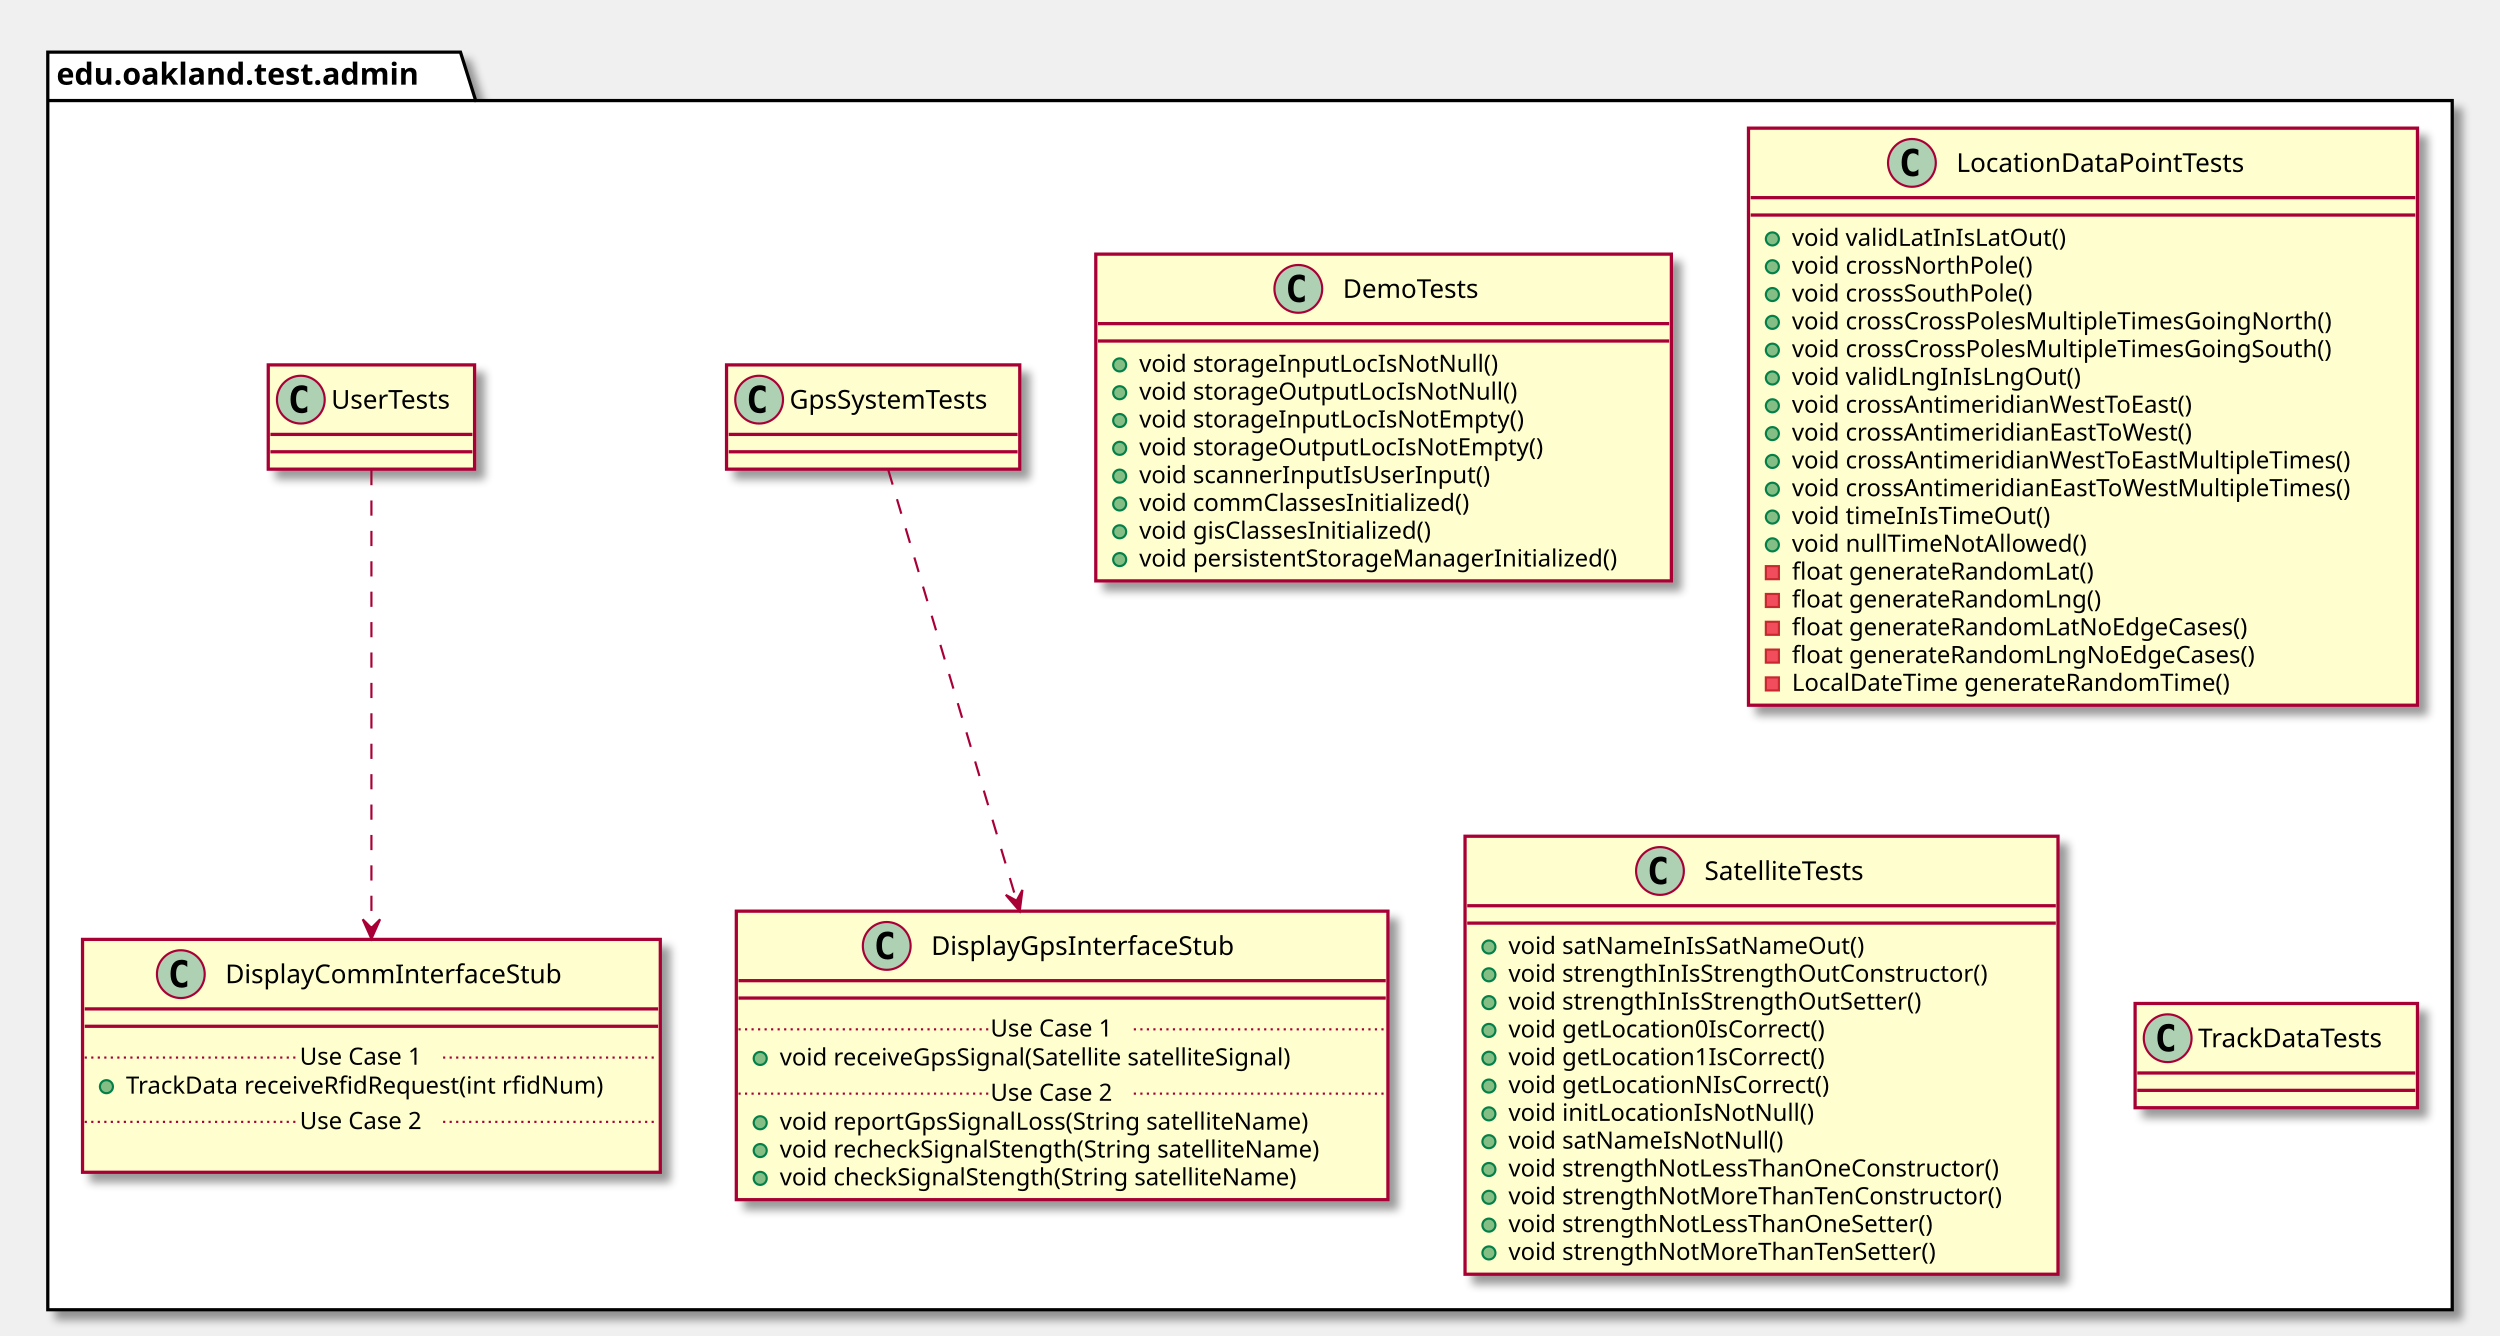
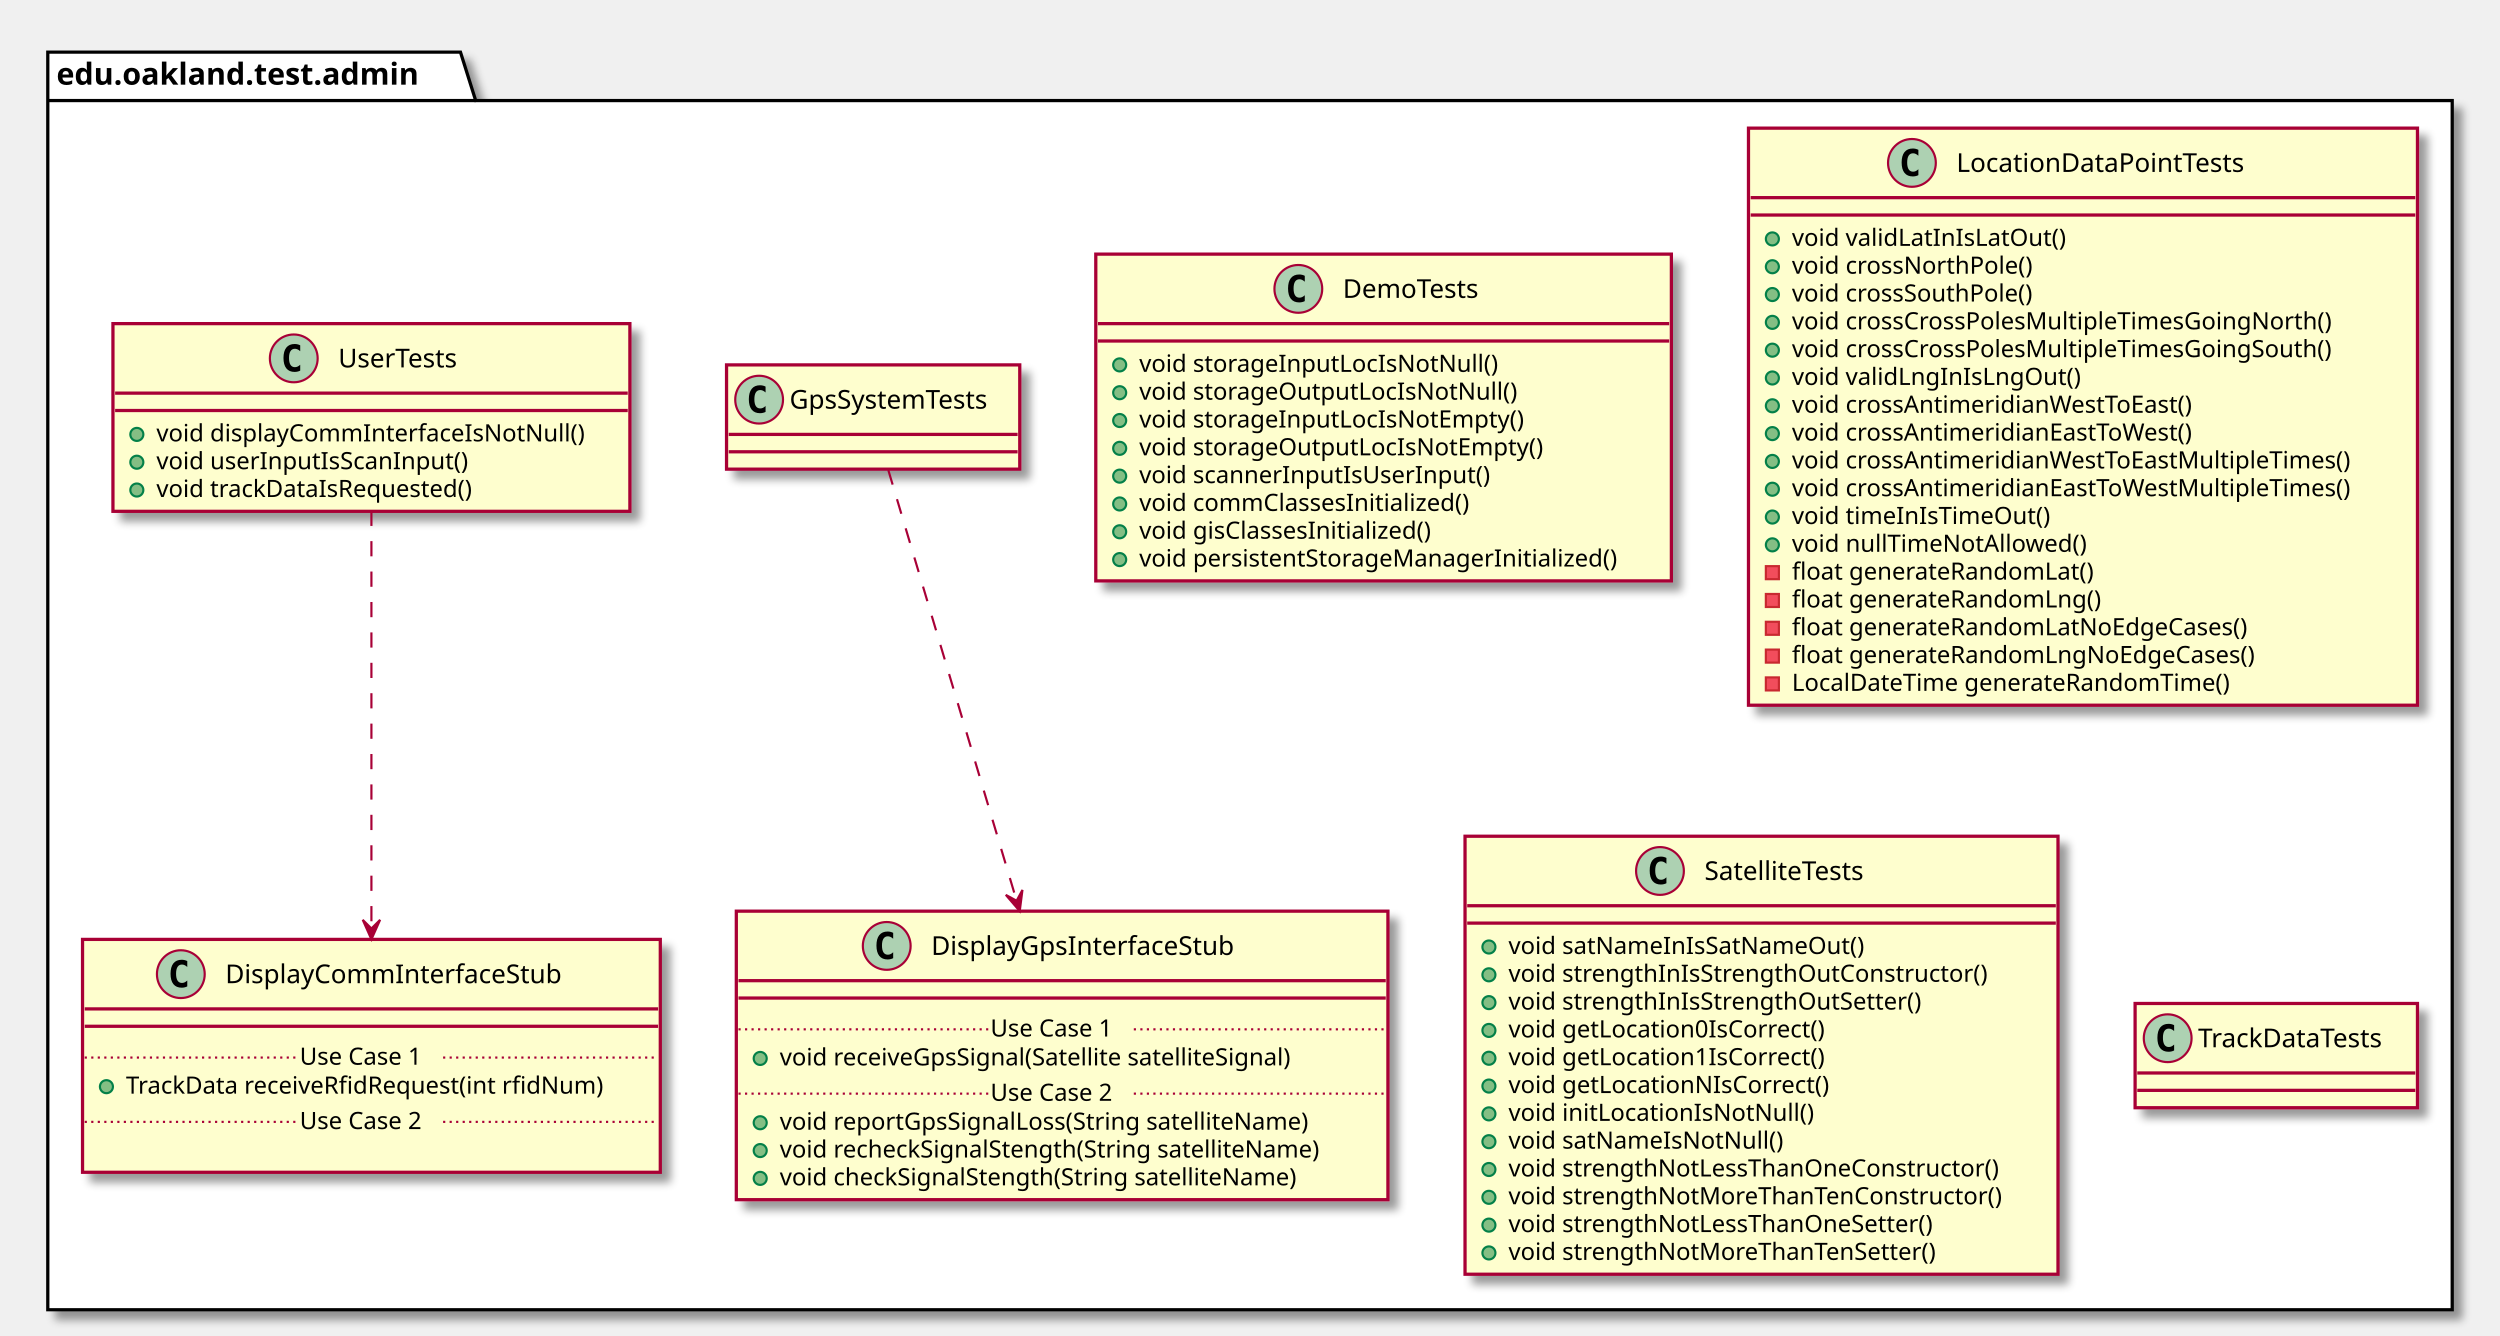
<svg xmlns="http://www.w3.org/2000/svg" contentScriptType="application/ecmascript" contentStyleType="text/css" height="615px" preserveAspectRatio="none" style="width:1151px;height:615px;" version="1.1" viewBox="0 0 1151 615" width="1151px" zoomAndPan="magnify">
  <defs>
-     <filter height="300%" id="fv2ipaeovh0az" width="300%" x="-1" y="-1">
+     <filter height="300%" id="f1g6ni2h7dwoqj" width="300%" x="-1" y="-1">
      <feGaussianBlur result="blurOut" stdDeviation="2.0" />
      <feColorMatrix in="blurOut" result="blurOut2" type="matrix" values="0 0 0 0 0 0 0 0 0 0 0 0 0 0 0 0 0 0 .4 0" />
      <feOffset dx="4.0" dy="4.0" in="blurOut2" result="blurOut3" />
      <feBlend in="SourceGraphic" in2="blurOut3" mode="normal" />
    </filter>
  </defs>
  <g>
-     <polygon fill="#FFFFFF" filter="url(#fv2ipaeovh0az)" points="22,24,212,24,219,46.297,1129,46.297,1129,603,22,603,22,24" style="stroke: #000000; stroke-width: 1.5;" />
+     <polygon fill="#FFFFFF" filter="url(#f1g6ni2h7dwoqj)" points="22,24,212,24,219,46.297,1129,46.297,1129,603,22,603,22,24" style="stroke: #000000; stroke-width: 1.5;" />
    <line style="stroke: #000000; stroke-width: 1.5;" x1="22" x2="219" y1="46.297" y2="46.297" />
    <text fill="#000000" font-family="sans-serif" font-size="14" font-weight="bold" lengthAdjust="spacingAndGlyphs" textLength="184" x="26" y="38.995">edu.oakland.test.admin</text>
-     <rect fill="#FEFECE" filter="url(#fv2ipaeovh0az)" height="150.438" id="DemoTests" style="stroke: #A80036; stroke-width: 1.5;" width="265" x="504.5" y="117" />
+     <rect fill="#FEFECE" filter="url(#f1g6ni2h7dwoqj)" height="150.438" id="DemoTests" style="stroke: #A80036; stroke-width: 1.5;" width="265" x="504.5" y="117" />
    <ellipse cx="597.75" cy="133" fill="#ADD1B2" rx="11" ry="11" style="stroke: #A80036; stroke-width: 1.0;" />
    <path d="M600.719,138.641 Q600.141,138.938 599.5,139.078 Q598.859,139.234 598.156,139.234 Q595.656,139.234 594.328,137.594 Q593.016,135.938 593.016,132.812 Q593.016,129.688 594.328,128.031 Q595.656,126.375 598.156,126.375 Q598.859,126.375 599.5,126.531 Q600.156,126.688 600.719,126.984 L600.719,129.703 Q600.094,129.125 599.5,128.859 Q598.906,128.578 598.281,128.578 Q596.938,128.578 596.25,129.656 Q595.562,130.719 595.562,132.812 Q595.562,134.906 596.25,135.984 Q596.938,137.047 598.281,137.047 Q598.906,137.047 599.5,136.781 Q600.094,136.5 600.719,135.922 L600.719,138.641 Z " />
    <text fill="#000000" font-family="sans-serif" font-size="12" lengthAdjust="spacingAndGlyphs" textLength="70" x="618.25" y="137.154">DemoTests</text>
    <line style="stroke: #A80036; stroke-width: 1.5;" x1="505.5" x2="768.5" y1="149" y2="149" />
    <line style="stroke: #A80036; stroke-width: 1.5;" x1="505.5" x2="768.5" y1="157" y2="157" />
    <ellipse cx="515.5" cy="168" fill="#84BE84" rx="3" ry="3" style="stroke: #038048; stroke-width: 1.0;" />
    <text fill="#000000" font-family="sans-serif" font-size="11" lengthAdjust="spacingAndGlyphs" textLength="176" x="524.5" y="171.21">void storageInputLocIsNotNull()</text>
    <ellipse cx="515.5" cy="180.805" fill="#84BE84" rx="3" ry="3" style="stroke: #038048; stroke-width: 1.0;" />
    <text fill="#000000" font-family="sans-serif" font-size="11" lengthAdjust="spacingAndGlyphs" textLength="186" x="524.5" y="184.015">void storageOutputLocIsNotNull()</text>
    <ellipse cx="515.5" cy="193.609" fill="#84BE84" rx="3" ry="3" style="stroke: #038048; stroke-width: 1.0;" />
    <text fill="#000000" font-family="sans-serif" font-size="11" lengthAdjust="spacingAndGlyphs" textLength="190" x="524.5" y="196.82">void storageInputLocIsNotEmpty()</text>
    <ellipse cx="515.5" cy="206.414" fill="#84BE84" rx="3" ry="3" style="stroke: #038048; stroke-width: 1.0;" />
    <text fill="#000000" font-family="sans-serif" font-size="11" lengthAdjust="spacingAndGlyphs" textLength="200" x="524.5" y="209.625">void storageOutputLocIsNotEmpty()</text>
    <ellipse cx="515.5" cy="219.219" fill="#84BE84" rx="3" ry="3" style="stroke: #038048; stroke-width: 1.0;" />
    <text fill="#000000" font-family="sans-serif" font-size="11" lengthAdjust="spacingAndGlyphs" textLength="174" x="524.5" y="222.429">void scannerInputIsUserInput()</text>
    <ellipse cx="515.5" cy="232.023" fill="#84BE84" rx="3" ry="3" style="stroke: #038048; stroke-width: 1.0;" />
    <text fill="#000000" font-family="sans-serif" font-size="11" lengthAdjust="spacingAndGlyphs" textLength="168" x="524.5" y="235.234">void commClassesInitialized()</text>
    <ellipse cx="515.5" cy="244.828" fill="#84BE84" rx="3" ry="3" style="stroke: #038048; stroke-width: 1.0;" />
    <text fill="#000000" font-family="sans-serif" font-size="11" lengthAdjust="spacingAndGlyphs" textLength="150" x="524.5" y="248.039">void gisClassesInitialized()</text>
    <ellipse cx="515.5" cy="257.633" fill="#84BE84" rx="3" ry="3" style="stroke: #038048; stroke-width: 1.0;" />
    <text fill="#000000" font-family="sans-serif" font-size="11" lengthAdjust="spacingAndGlyphs" textLength="239" x="524.5" y="260.843">void persistentStorageManagerInitialized()</text>
-     <rect fill="#FEFECE" filter="url(#fv2ipaeovh0az)" height="48" id="GpsSystemTests" style="stroke: #A80036; stroke-width: 1.5;" width="135" x="334.5" y="168" />
+     <rect fill="#FEFECE" filter="url(#f1g6ni2h7dwoqj)" height="48" id="GpsSystemTests" style="stroke: #A80036; stroke-width: 1.5;" width="135" x="334.5" y="168" />
    <ellipse cx="349.5" cy="184" fill="#ADD1B2" rx="11" ry="11" style="stroke: #A80036; stroke-width: 1.0;" />
    <path d="M352.469,189.641 Q351.891,189.938 351.25,190.078 Q350.609,190.234 349.906,190.234 Q347.406,190.234 346.078,188.594 Q344.766,186.938 344.766,183.812 Q344.766,180.688 346.078,179.031 Q347.406,177.375 349.906,177.375 Q350.609,177.375 351.25,177.531 Q351.906,177.688 352.469,177.984 L352.469,180.703 Q351.844,180.125 351.25,179.859 Q350.656,179.578 350.031,179.578 Q348.688,179.578 348,180.656 Q347.312,181.719 347.312,183.812 Q347.312,185.906 348,186.984 Q348.688,188.047 350.031,188.047 Q350.656,188.047 351.25,187.781 Q351.844,187.5 352.469,186.922 L352.469,189.641 Z " />
    <text fill="#000000" font-family="sans-serif" font-size="12" lengthAdjust="spacingAndGlyphs" textLength="103" x="363.5" y="188.154">GpsSystemTests</text>
    <line style="stroke: #A80036; stroke-width: 1.5;" x1="335.5" x2="468.5" y1="200" y2="200" />
    <line style="stroke: #A80036; stroke-width: 1.5;" x1="335.5" x2="468.5" y1="208" y2="208" />
-     <rect fill="#FEFECE" filter="url(#fv2ipaeovh0az)" height="132.828" id="DisplayGpsInterfaceStub" style="stroke: #A80036; stroke-width: 1.5;" width="300" x="339" y="419.5" />
+     <rect fill="#FEFECE" filter="url(#f1g6ni2h7dwoqj)" height="132.828" id="DisplayGpsInterfaceStub" style="stroke: #A80036; stroke-width: 1.5;" width="300" x="339" y="419.5" />
    <ellipse cx="408.25" cy="435.5" fill="#ADD1B2" rx="11" ry="11" style="stroke: #A80036; stroke-width: 1.0;" />
    <path d="M411.219,441.141 Q410.641,441.438 410,441.578 Q409.359,441.734 408.656,441.734 Q406.156,441.734 404.828,440.094 Q403.516,438.438 403.516,435.312 Q403.516,432.188 404.828,430.531 Q406.156,428.875 408.656,428.875 Q409.359,428.875 410,429.031 Q410.656,429.188 411.219,429.484 L411.219,432.203 Q410.594,431.625 410,431.359 Q409.406,431.078 408.781,431.078 Q407.438,431.078 406.75,432.156 Q406.062,433.219 406.062,435.312 Q406.062,437.406 406.75,438.484 Q407.438,439.547 408.781,439.547 Q409.406,439.547 410,439.281 Q410.594,439 411.219,438.422 L411.219,441.141 Z " />
    <text fill="#000000" font-family="sans-serif" font-size="12" lengthAdjust="spacingAndGlyphs" textLength="153" x="428.75" y="439.654">DisplayGpsInterfaceStub</text>
    <line style="stroke: #A80036; stroke-width: 1.5;" x1="340" x2="638" y1="451.5" y2="451.5" />
    <line style="stroke: #A80036; stroke-width: 1.5;" x1="340" x2="638" y1="459.5" y2="459.5" />
    <ellipse cx="350" cy="487.305" fill="#84BE84" rx="3" ry="3" style="stroke: #038048; stroke-width: 1.0;" />
    <text fill="#000000" font-family="sans-serif" font-size="11" lengthAdjust="spacingAndGlyphs" textLength="264" x="359" y="490.515">void receiveGpsSignal(Satellite satelliteSignal)</text>
    <line style="stroke: #A80036; stroke-width: 1.0; stroke-dasharray: 1.0,2.0;" x1="340" x2="456" y1="473.902" y2="473.902" />
    <text fill="#000000" font-family="sans-serif" font-size="11" lengthAdjust="spacingAndGlyphs" textLength="66" x="456" y="477.21">Use Case 1</text>
    <line style="stroke: #A80036; stroke-width: 1.0; stroke-dasharray: 1.0,2.0;" x1="522" x2="638" y1="473.902" y2="473.902" />
    <ellipse cx="350" cy="516.914" fill="#84BE84" rx="3" ry="3" style="stroke: #038048; stroke-width: 1.0;" />
    <text fill="#000000" font-family="sans-serif" font-size="11" lengthAdjust="spacingAndGlyphs" textLength="271" x="359" y="520.125">void reportGpsSignalLoss(String satelliteName)</text>
    <ellipse cx="350" cy="529.719" fill="#84BE84" rx="3" ry="3" style="stroke: #038048; stroke-width: 1.0;" />
    <text fill="#000000" font-family="sans-serif" font-size="11" lengthAdjust="spacingAndGlyphs" textLength="274" x="359" y="532.929">void recheckSignalStength(String satelliteName)</text>
    <ellipse cx="350" cy="542.523" fill="#84BE84" rx="3" ry="3" style="stroke: #038048; stroke-width: 1.0;" />
    <text fill="#000000" font-family="sans-serif" font-size="11" lengthAdjust="spacingAndGlyphs" textLength="262" x="359" y="545.734">void checkSignalStength(String satelliteName)</text>
    <line style="stroke: #A80036; stroke-width: 1.0; stroke-dasharray: 1.0,2.0;" x1="340" x2="456" y1="503.512" y2="503.512" />
    <text fill="#000000" font-family="sans-serif" font-size="11" lengthAdjust="spacingAndGlyphs" textLength="66" x="456" y="506.82">Use Case 2</text>
    <line style="stroke: #A80036; stroke-width: 1.0; stroke-dasharray: 1.0,2.0;" x1="522" x2="638" y1="503.512" y2="503.512" />
-     <rect fill="#FEFECE" filter="url(#fv2ipaeovh0az)" height="48" id="UserTests" style="stroke: #A80036; stroke-width: 1.5;" width="95" x="123.5" y="168" />
-     <ellipse cx="138.5" cy="184" fill="#ADD1B2" rx="11" ry="11" style="stroke: #A80036; stroke-width: 1.0;" />
-     <path d="M141.469,189.641 Q140.891,189.938 140.25,190.078 Q139.609,190.234 138.906,190.234 Q136.406,190.234 135.078,188.594 Q133.766,186.938 133.766,183.812 Q133.766,180.688 135.078,179.031 Q136.406,177.375 138.906,177.375 Q139.609,177.375 140.25,177.531 Q140.906,177.688 141.469,177.984 L141.469,180.703 Q140.844,180.125 140.25,179.859 Q139.656,179.578 139.031,179.578 Q137.688,179.578 137,180.656 Q136.312,181.719 136.312,183.812 Q136.312,185.906 137,186.984 Q137.688,188.047 139.031,188.047 Q139.656,188.047 140.25,187.781 Q140.844,187.5 141.469,186.922 L141.469,189.641 Z " />
-     <text fill="#000000" font-family="sans-serif" font-size="12" lengthAdjust="spacingAndGlyphs" textLength="63" x="152.5" y="188.154">UserTests</text>
-     <line style="stroke: #A80036; stroke-width: 1.5;" x1="124.5" x2="217.5" y1="200" y2="200" />
-     <line style="stroke: #A80036; stroke-width: 1.5;" x1="124.5" x2="217.5" y1="208" y2="208" />
-     <rect fill="#FEFECE" filter="url(#fv2ipaeovh0az)" height="107.219" id="DisplayCommInterfaceStub" style="stroke: #A80036; stroke-width: 1.5;" width="266" x="38" y="432.5" />
+     <rect fill="#FEFECE" filter="url(#f1g6ni2h7dwoqj)" height="86.414" id="UserTests" style="stroke: #A80036; stroke-width: 1.5;" width="238" x="52" y="149" />
+     <ellipse cx="135.25" cy="165" fill="#ADD1B2" rx="11" ry="11" style="stroke: #A80036; stroke-width: 1.0;" />
+     <path d="M138.219,170.641 Q137.641,170.938 137,171.078 Q136.359,171.234 135.656,171.234 Q133.156,171.234 131.828,169.594 Q130.516,167.938 130.516,164.812 Q130.516,161.688 131.828,160.031 Q133.156,158.375 135.656,158.375 Q136.359,158.375 137,158.531 Q137.656,158.688 138.219,158.984 L138.219,161.703 Q137.594,161.125 137,160.859 Q136.406,160.578 135.781,160.578 Q134.438,160.578 133.75,161.656 Q133.062,162.719 133.062,164.812 Q133.062,166.906 133.75,167.984 Q134.438,169.047 135.781,169.047 Q136.406,169.047 137,168.781 Q137.594,168.5 138.219,167.922 L138.219,170.641 Z " />
+     <text fill="#000000" font-family="sans-serif" font-size="12" lengthAdjust="spacingAndGlyphs" textLength="63" x="155.75" y="169.154">UserTests</text>
+     <line style="stroke: #A80036; stroke-width: 1.5;" x1="53" x2="289" y1="181" y2="181" />
+     <line style="stroke: #A80036; stroke-width: 1.5;" x1="53" x2="289" y1="189" y2="189" />
+     <ellipse cx="63" cy="200" fill="#84BE84" rx="3" ry="3" style="stroke: #038048; stroke-width: 1.0;" />
+     <text fill="#000000" font-family="sans-serif" font-size="11" lengthAdjust="spacingAndGlyphs" textLength="212" x="72" y="203.21">void displayCommInterfaceIsNotNull()</text>
+     <ellipse cx="63" cy="212.805" fill="#84BE84" rx="3" ry="3" style="stroke: #038048; stroke-width: 1.0;" />
+     <text fill="#000000" font-family="sans-serif" font-size="11" lengthAdjust="spacingAndGlyphs" textLength="155" x="72" y="216.015">void userInputIsScanInput()</text>
+     <ellipse cx="63" cy="225.609" fill="#84BE84" rx="3" ry="3" style="stroke: #038048; stroke-width: 1.0;" />
+     <text fill="#000000" font-family="sans-serif" font-size="11" lengthAdjust="spacingAndGlyphs" textLength="159" x="72" y="228.82">void trackDataIsRequested()</text>
+     <rect fill="#FEFECE" filter="url(#f1g6ni2h7dwoqj)" height="107.219" id="DisplayCommInterfaceStub" style="stroke: #A80036; stroke-width: 1.5;" width="266" x="38" y="432.5" />
    <ellipse cx="83.25" cy="448.5" fill="#ADD1B2" rx="11" ry="11" style="stroke: #A80036; stroke-width: 1.0;" />
    <path d="M86.219,454.141 Q85.641,454.438 85,454.578 Q84.359,454.734 83.656,454.734 Q81.156,454.734 79.828,453.094 Q78.516,451.438 78.516,448.312 Q78.516,445.188 79.828,443.531 Q81.156,441.875 83.656,441.875 Q84.359,441.875 85,442.031 Q85.656,442.188 86.219,442.484 L86.219,445.203 Q85.594,444.625 85,444.359 Q84.406,444.078 83.781,444.078 Q82.438,444.078 81.75,445.156 Q81.062,446.219 81.062,448.312 Q81.062,450.406 81.75,451.484 Q82.438,452.547 83.781,452.547 Q84.406,452.547 85,452.281 Q85.594,452 86.219,451.422 L86.219,454.141 Z " />
    <text fill="#000000" font-family="sans-serif" font-size="12" lengthAdjust="spacingAndGlyphs" textLength="167" x="103.75" y="452.654">DisplayCommInterfaceStub</text>
    <line style="stroke: #A80036; stroke-width: 1.5;" x1="39" x2="303" y1="464.5" y2="464.5" />
    <line style="stroke: #A80036; stroke-width: 1.5;" x1="39" x2="303" y1="472.5" y2="472.5" />
    <ellipse cx="49" cy="500.305" fill="#84BE84" rx="3" ry="3" style="stroke: #038048; stroke-width: 1.0;" />
    <text fill="#000000" font-family="sans-serif" font-size="11" lengthAdjust="spacingAndGlyphs" textLength="240" x="58" y="503.515">TrackData receiveRfidRequest(int rfidNum)</text>
    <line style="stroke: #A80036; stroke-width: 1.0; stroke-dasharray: 1.0,2.0;" x1="39" x2="138" y1="486.902" y2="486.902" />
    <text fill="#000000" font-family="sans-serif" font-size="11" lengthAdjust="spacingAndGlyphs" textLength="66" x="138" y="490.21">Use Case 1</text>
    <line style="stroke: #A80036; stroke-width: 1.0; stroke-dasharray: 1.0,2.0;" x1="204" x2="303" y1="486.902" y2="486.902" />
    <text fill="#000000" font-family="sans-serif" font-size="11" lengthAdjust="spacingAndGlyphs" textLength="0" x="48" y="533.125" />
    <line style="stroke: #A80036; stroke-width: 1.0; stroke-dasharray: 1.0,2.0;" x1="39" x2="138" y1="516.512" y2="516.512" />
    <text fill="#000000" font-family="sans-serif" font-size="11" lengthAdjust="spacingAndGlyphs" textLength="66" x="138" y="519.82">Use Case 2</text>
    <line style="stroke: #A80036; stroke-width: 1.0; stroke-dasharray: 1.0,2.0;" x1="204" x2="303" y1="516.512" y2="516.512" />
-     <rect fill="#FEFECE" filter="url(#fv2ipaeovh0az)" height="265.68" id="LocationDataPointTests" style="stroke: #A80036; stroke-width: 1.5;" width="308" x="805" y="59" />
+     <rect fill="#FEFECE" filter="url(#f1g6ni2h7dwoqj)" height="265.68" id="LocationDataPointTests" style="stroke: #A80036; stroke-width: 1.5;" width="308" x="805" y="59" />
    <ellipse cx="880.25" cy="75" fill="#ADD1B2" rx="11" ry="11" style="stroke: #A80036; stroke-width: 1.0;" />
    <path d="M883.219,80.641 Q882.641,80.938 882,81.078 Q881.359,81.234 880.656,81.234 Q878.156,81.234 876.828,79.594 Q875.516,77.938 875.516,74.812 Q875.516,71.688 876.828,70.031 Q878.156,68.375 880.656,68.375 Q881.359,68.375 882,68.531 Q882.656,68.688 883.219,68.984 L883.219,71.703 Q882.594,71.125 882,70.859 Q881.406,70.578 880.781,70.578 Q879.438,70.578 878.75,71.656 Q878.062,72.719 878.062,74.812 Q878.062,76.906 878.75,77.984 Q879.438,79.047 880.781,79.047 Q881.406,79.047 882,78.781 Q882.594,78.5 883.219,77.922 L883.219,80.641 Z " />
    <text fill="#000000" font-family="sans-serif" font-size="12" lengthAdjust="spacingAndGlyphs" textLength="149" x="900.75" y="79.154">LocationDataPointTests</text>
    <line style="stroke: #A80036; stroke-width: 1.5;" x1="806" x2="1112" y1="91" y2="91" />
    <line style="stroke: #A80036; stroke-width: 1.5;" x1="806" x2="1112" y1="99" y2="99" />
    <ellipse cx="816" cy="110" fill="#84BE84" rx="3" ry="3" style="stroke: #038048; stroke-width: 1.0;" />
    <text fill="#000000" font-family="sans-serif" font-size="11" lengthAdjust="spacingAndGlyphs" textLength="135" x="825" y="113.21">void validLatInIsLatOut()</text>
    <ellipse cx="816" cy="122.805" fill="#84BE84" rx="3" ry="3" style="stroke: #038048; stroke-width: 1.0;" />
    <text fill="#000000" font-family="sans-serif" font-size="11" lengthAdjust="spacingAndGlyphs" textLength="122" x="825" y="126.015">void crossNorthPole()</text>
    <ellipse cx="816" cy="135.609" fill="#84BE84" rx="3" ry="3" style="stroke: #038048; stroke-width: 1.0;" />
    <text fill="#000000" font-family="sans-serif" font-size="11" lengthAdjust="spacingAndGlyphs" textLength="124" x="825" y="138.82">void crossSouthPole()</text>
    <ellipse cx="816" cy="148.414" fill="#84BE84" rx="3" ry="3" style="stroke: #038048; stroke-width: 1.0;" />
    <text fill="#000000" font-family="sans-serif" font-size="11" lengthAdjust="spacingAndGlyphs" textLength="274" x="825" y="151.625">void crossCrossPolesMultipleTimesGoingNorth()</text>
    <ellipse cx="816" cy="161.219" fill="#84BE84" rx="3" ry="3" style="stroke: #038048; stroke-width: 1.0;" />
    <text fill="#000000" font-family="sans-serif" font-size="11" lengthAdjust="spacingAndGlyphs" textLength="276" x="825" y="164.429">void crossCrossPolesMultipleTimesGoingSouth()</text>
    <ellipse cx="816" cy="174.023" fill="#84BE84" rx="3" ry="3" style="stroke: #038048; stroke-width: 1.0;" />
    <text fill="#000000" font-family="sans-serif" font-size="11" lengthAdjust="spacingAndGlyphs" textLength="141" x="825" y="177.234">void validLngInIsLngOut()</text>
    <ellipse cx="816" cy="186.828" fill="#84BE84" rx="3" ry="3" style="stroke: #038048; stroke-width: 1.0;" />
    <text fill="#000000" font-family="sans-serif" font-size="11" lengthAdjust="spacingAndGlyphs" textLength="204" x="825" y="190.039">void crossAntimeridianWestToEast()</text>
    <ellipse cx="816" cy="199.633" fill="#84BE84" rx="3" ry="3" style="stroke: #038048; stroke-width: 1.0;" />
    <text fill="#000000" font-family="sans-serif" font-size="11" lengthAdjust="spacingAndGlyphs" textLength="204" x="825" y="202.843">void crossAntimeridianEastToWest()</text>
    <ellipse cx="816" cy="212.438" fill="#84BE84" rx="3" ry="3" style="stroke: #038048; stroke-width: 1.0;" />
    <text fill="#000000" font-family="sans-serif" font-size="11" lengthAdjust="spacingAndGlyphs" textLength="282" x="825" y="215.648">void crossAntimeridianWestToEastMultipleTimes()</text>
    <ellipse cx="816" cy="225.242" fill="#84BE84" rx="3" ry="3" style="stroke: #038048; stroke-width: 1.0;" />
    <text fill="#000000" font-family="sans-serif" font-size="11" lengthAdjust="spacingAndGlyphs" textLength="282" x="825" y="228.453">void crossAntimeridianEastToWestMultipleTimes()</text>
    <ellipse cx="816" cy="238.047" fill="#84BE84" rx="3" ry="3" style="stroke: #038048; stroke-width: 1.0;" />
    <text fill="#000000" font-family="sans-serif" font-size="11" lengthAdjust="spacingAndGlyphs" textLength="128" x="825" y="241.257">void timeInIsTimeOut()</text>
    <ellipse cx="816" cy="250.852" fill="#84BE84" rx="3" ry="3" style="stroke: #038048; stroke-width: 1.0;" />
    <text fill="#000000" font-family="sans-serif" font-size="11" lengthAdjust="spacingAndGlyphs" textLength="145" x="825" y="254.062">void nullTimeNotAllowed()</text>
    <rect fill="#F24D5C" height="6" style="stroke: #C82930; stroke-width: 1.0;" width="6" x="813" y="260.656" />
    <text fill="#000000" font-family="sans-serif" font-size="11" lengthAdjust="spacingAndGlyphs" textLength="151" x="825" y="266.867">float generateRandomLat()</text>
    <rect fill="#F24D5C" height="6" style="stroke: #C82930; stroke-width: 1.0;" width="6" x="813" y="273.461" />
    <text fill="#000000" font-family="sans-serif" font-size="11" lengthAdjust="spacingAndGlyphs" textLength="154" x="825" y="279.671">float generateRandomLng()</text>
    <rect fill="#F24D5C" height="6" style="stroke: #C82930; stroke-width: 1.0;" width="6" x="813" y="286.266" />
    <text fill="#000000" font-family="sans-serif" font-size="11" lengthAdjust="spacingAndGlyphs" textLength="230" x="825" y="292.476">float generateRandomLatNoEdgeCases()</text>
    <rect fill="#F24D5C" height="6" style="stroke: #C82930; stroke-width: 1.0;" width="6" x="813" y="299.07" />
    <text fill="#000000" font-family="sans-serif" font-size="11" lengthAdjust="spacingAndGlyphs" textLength="233" x="825" y="305.281">float generateRandomLngNoEdgeCases()</text>
    <rect fill="#F24D5C" height="6" style="stroke: #C82930; stroke-width: 1.0;" width="6" x="813" y="311.875" />
    <text fill="#000000" font-family="sans-serif" font-size="11" lengthAdjust="spacingAndGlyphs" textLength="220" x="825" y="318.085">LocalDateTime generateRandomTime()</text>
-     <rect fill="#FEFECE" filter="url(#fv2ipaeovh0az)" height="201.656" id="SatelliteTests" style="stroke: #A80036; stroke-width: 1.5;" width="273" x="674.5" y="385" />
+     <rect fill="#FEFECE" filter="url(#f1g6ni2h7dwoqj)" height="201.656" id="SatelliteTests" style="stroke: #A80036; stroke-width: 1.5;" width="273" x="674.5" y="385" />
    <ellipse cx="764.25" cy="401" fill="#ADD1B2" rx="11" ry="11" style="stroke: #A80036; stroke-width: 1.0;" />
    <path d="M767.219,406.641 Q766.641,406.938 766,407.078 Q765.359,407.234 764.656,407.234 Q762.156,407.234 760.828,405.594 Q759.516,403.938 759.516,400.812 Q759.516,397.688 760.828,396.031 Q762.156,394.375 764.656,394.375 Q765.359,394.375 766,394.531 Q766.656,394.688 767.219,394.984 L767.219,397.703 Q766.594,397.125 766,396.859 Q765.406,396.578 764.781,396.578 Q763.438,396.578 762.75,397.656 Q762.062,398.719 762.062,400.812 Q762.062,402.906 762.75,403.984 Q763.438,405.047 764.781,405.047 Q765.406,405.047 766,404.781 Q766.594,404.5 767.219,403.922 L767.219,406.641 Z " />
    <text fill="#000000" font-family="sans-serif" font-size="12" lengthAdjust="spacingAndGlyphs" textLength="85" x="784.75" y="405.154">SatelliteTests</text>
    <line style="stroke: #A80036; stroke-width: 1.5;" x1="675.5" x2="946.5" y1="417" y2="417" />
    <line style="stroke: #A80036; stroke-width: 1.5;" x1="675.5" x2="946.5" y1="425" y2="425" />
    <ellipse cx="685.5" cy="436" fill="#84BE84" rx="3" ry="3" style="stroke: #038048; stroke-width: 1.0;" />
    <text fill="#000000" font-family="sans-serif" font-size="11" lengthAdjust="spacingAndGlyphs" textLength="178" x="694.5" y="439.21">void satNameInIsSatNameOut()</text>
    <ellipse cx="685.5" cy="448.805" fill="#84BE84" rx="3" ry="3" style="stroke: #038048; stroke-width: 1.0;" />
    <text fill="#000000" font-family="sans-serif" font-size="11" lengthAdjust="spacingAndGlyphs" textLength="239" x="694.5" y="452.015">void strengthInIsStrengthOutConstructor()</text>
    <ellipse cx="685.5" cy="461.609" fill="#84BE84" rx="3" ry="3" style="stroke: #038048; stroke-width: 1.0;" />
    <text fill="#000000" font-family="sans-serif" font-size="11" lengthAdjust="spacingAndGlyphs" textLength="207" x="694.5" y="464.82">void strengthInIsStrengthOutSetter()</text>
    <ellipse cx="685.5" cy="474.414" fill="#84BE84" rx="3" ry="3" style="stroke: #038048; stroke-width: 1.0;" />
    <text fill="#000000" font-family="sans-serif" font-size="11" lengthAdjust="spacingAndGlyphs" textLength="159" x="694.5" y="477.625">void getLocation0IsCorrect()</text>
    <ellipse cx="685.5" cy="487.219" fill="#84BE84" rx="3" ry="3" style="stroke: #038048; stroke-width: 1.0;" />
    <text fill="#000000" font-family="sans-serif" font-size="11" lengthAdjust="spacingAndGlyphs" textLength="159" x="694.5" y="490.429">void getLocation1IsCorrect()</text>
    <ellipse cx="685.5" cy="500.023" fill="#84BE84" rx="3" ry="3" style="stroke: #038048; stroke-width: 1.0;" />
    <text fill="#000000" font-family="sans-serif" font-size="11" lengthAdjust="spacingAndGlyphs" textLength="160" x="694.5" y="503.234">void getLocationNIsCorrect()</text>
    <ellipse cx="685.5" cy="512.828" fill="#84BE84" rx="3" ry="3" style="stroke: #038048; stroke-width: 1.0;" />
    <text fill="#000000" font-family="sans-serif" font-size="11" lengthAdjust="spacingAndGlyphs" textLength="149" x="694.5" y="516.039">void initLocationIsNotNull()</text>
    <ellipse cx="685.5" cy="525.633" fill="#84BE84" rx="3" ry="3" style="stroke: #038048; stroke-width: 1.0;" />
    <text fill="#000000" font-family="sans-serif" font-size="11" lengthAdjust="spacingAndGlyphs" textLength="136" x="694.5" y="528.843">void satNameIsNotNull()</text>
    <ellipse cx="685.5" cy="538.438" fill="#84BE84" rx="3" ry="3" style="stroke: #038048; stroke-width: 1.0;" />
    <text fill="#000000" font-family="sans-serif" font-size="11" lengthAdjust="spacingAndGlyphs" textLength="247" x="694.5" y="541.648">void strengthNotLessThanOneConstructor()</text>
    <ellipse cx="685.5" cy="551.242" fill="#84BE84" rx="3" ry="3" style="stroke: #038048; stroke-width: 1.0;" />
    <text fill="#000000" font-family="sans-serif" font-size="11" lengthAdjust="spacingAndGlyphs" textLength="246" x="694.5" y="554.453">void strengthNotMoreThanTenConstructor()</text>
    <ellipse cx="685.5" cy="564.047" fill="#84BE84" rx="3" ry="3" style="stroke: #038048; stroke-width: 1.0;" />
    <text fill="#000000" font-family="sans-serif" font-size="11" lengthAdjust="spacingAndGlyphs" textLength="215" x="694.5" y="567.257">void strengthNotLessThanOneSetter()</text>
    <ellipse cx="685.5" cy="576.852" fill="#84BE84" rx="3" ry="3" style="stroke: #038048; stroke-width: 1.0;" />
    <text fill="#000000" font-family="sans-serif" font-size="11" lengthAdjust="spacingAndGlyphs" textLength="214" x="694.5" y="580.062">void strengthNotMoreThanTenSetter()</text>
-     <rect fill="#FEFECE" filter="url(#fv2ipaeovh0az)" height="48" id="TrackDataTests" style="stroke: #A80036; stroke-width: 1.5;" width="130" x="983" y="462" />
+     <rect fill="#FEFECE" filter="url(#f1g6ni2h7dwoqj)" height="48" id="TrackDataTests" style="stroke: #A80036; stroke-width: 1.5;" width="130" x="983" y="462" />
    <ellipse cx="998" cy="478" fill="#ADD1B2" rx="11" ry="11" style="stroke: #A80036; stroke-width: 1.0;" />
    <path d="M1000.969,483.641 Q1000.391,483.938 999.75,484.078 Q999.109,484.234 998.406,484.234 Q995.906,484.234 994.578,482.594 Q993.266,480.938 993.266,477.812 Q993.266,474.688 994.578,473.031 Q995.906,471.375 998.406,471.375 Q999.109,471.375 999.75,471.531 Q1000.406,471.688 1000.969,471.984 L1000.969,474.703 Q1000.344,474.125 999.75,473.859 Q999.156,473.578 998.531,473.578 Q997.188,473.578 996.5,474.656 Q995.812,475.719 995.812,477.812 Q995.812,479.906 996.5,480.984 Q997.188,482.047 998.531,482.047 Q999.156,482.047 999.75,481.781 Q1000.344,481.5 1000.969,480.922 L1000.969,483.641 Z " />
    <text fill="#000000" font-family="sans-serif" font-size="12" lengthAdjust="spacingAndGlyphs" textLength="98" x="1012" y="482.154">TrackDataTests</text>
    <line style="stroke: #A80036; stroke-width: 1.5;" x1="984" x2="1112" y1="494" y2="494" />
    <line style="stroke: #A80036; stroke-width: 1.5;" x1="984" x2="1112" y1="502" y2="502" />
    <path d="M408.97,216.4 C421.63,258.87 448.83,350.19 468,414.52 " fill="none" id="GpsSystemTests-&gt;DisplayGpsInterfaceStub" style="stroke: #A80036; stroke-width: 1.0; stroke-dasharray: 7.0,7.0;" />
    <polygon fill="#A80036" points="469.48,419.49,470.739,409.722,468.05,414.699,463.073,412.01,469.48,419.49" style="stroke: #A80036; stroke-width: 1.0;" />
-     <path d="M171,216.4 C171,261.68 171,362.49 171,426.91 " fill="none" id="UserTests-&gt;DisplayCommInterfaceStub" style="stroke: #A80036; stroke-width: 1.0; stroke-dasharray: 7.0,7.0;" />
-     <polygon fill="#A80036" points="171,432.26,175,423.26,171,427.26,167,423.26,171,432.26" style="stroke: #A80036; stroke-width: 1.0;" />
+     <path d="M171,235.15 C171,285.74 171,370.83 171,427.44 " fill="none" id="UserTests-&gt;DisplayCommInterfaceStub" style="stroke: #A80036; stroke-width: 1.0; stroke-dasharray: 7.0,7.0;" />
+     <polygon fill="#A80036" points="171,432.49,175,423.49,171,427.49,167,423.49,171,432.49" style="stroke: #A80036; stroke-width: 1.0;" />
  </g>
</svg>
